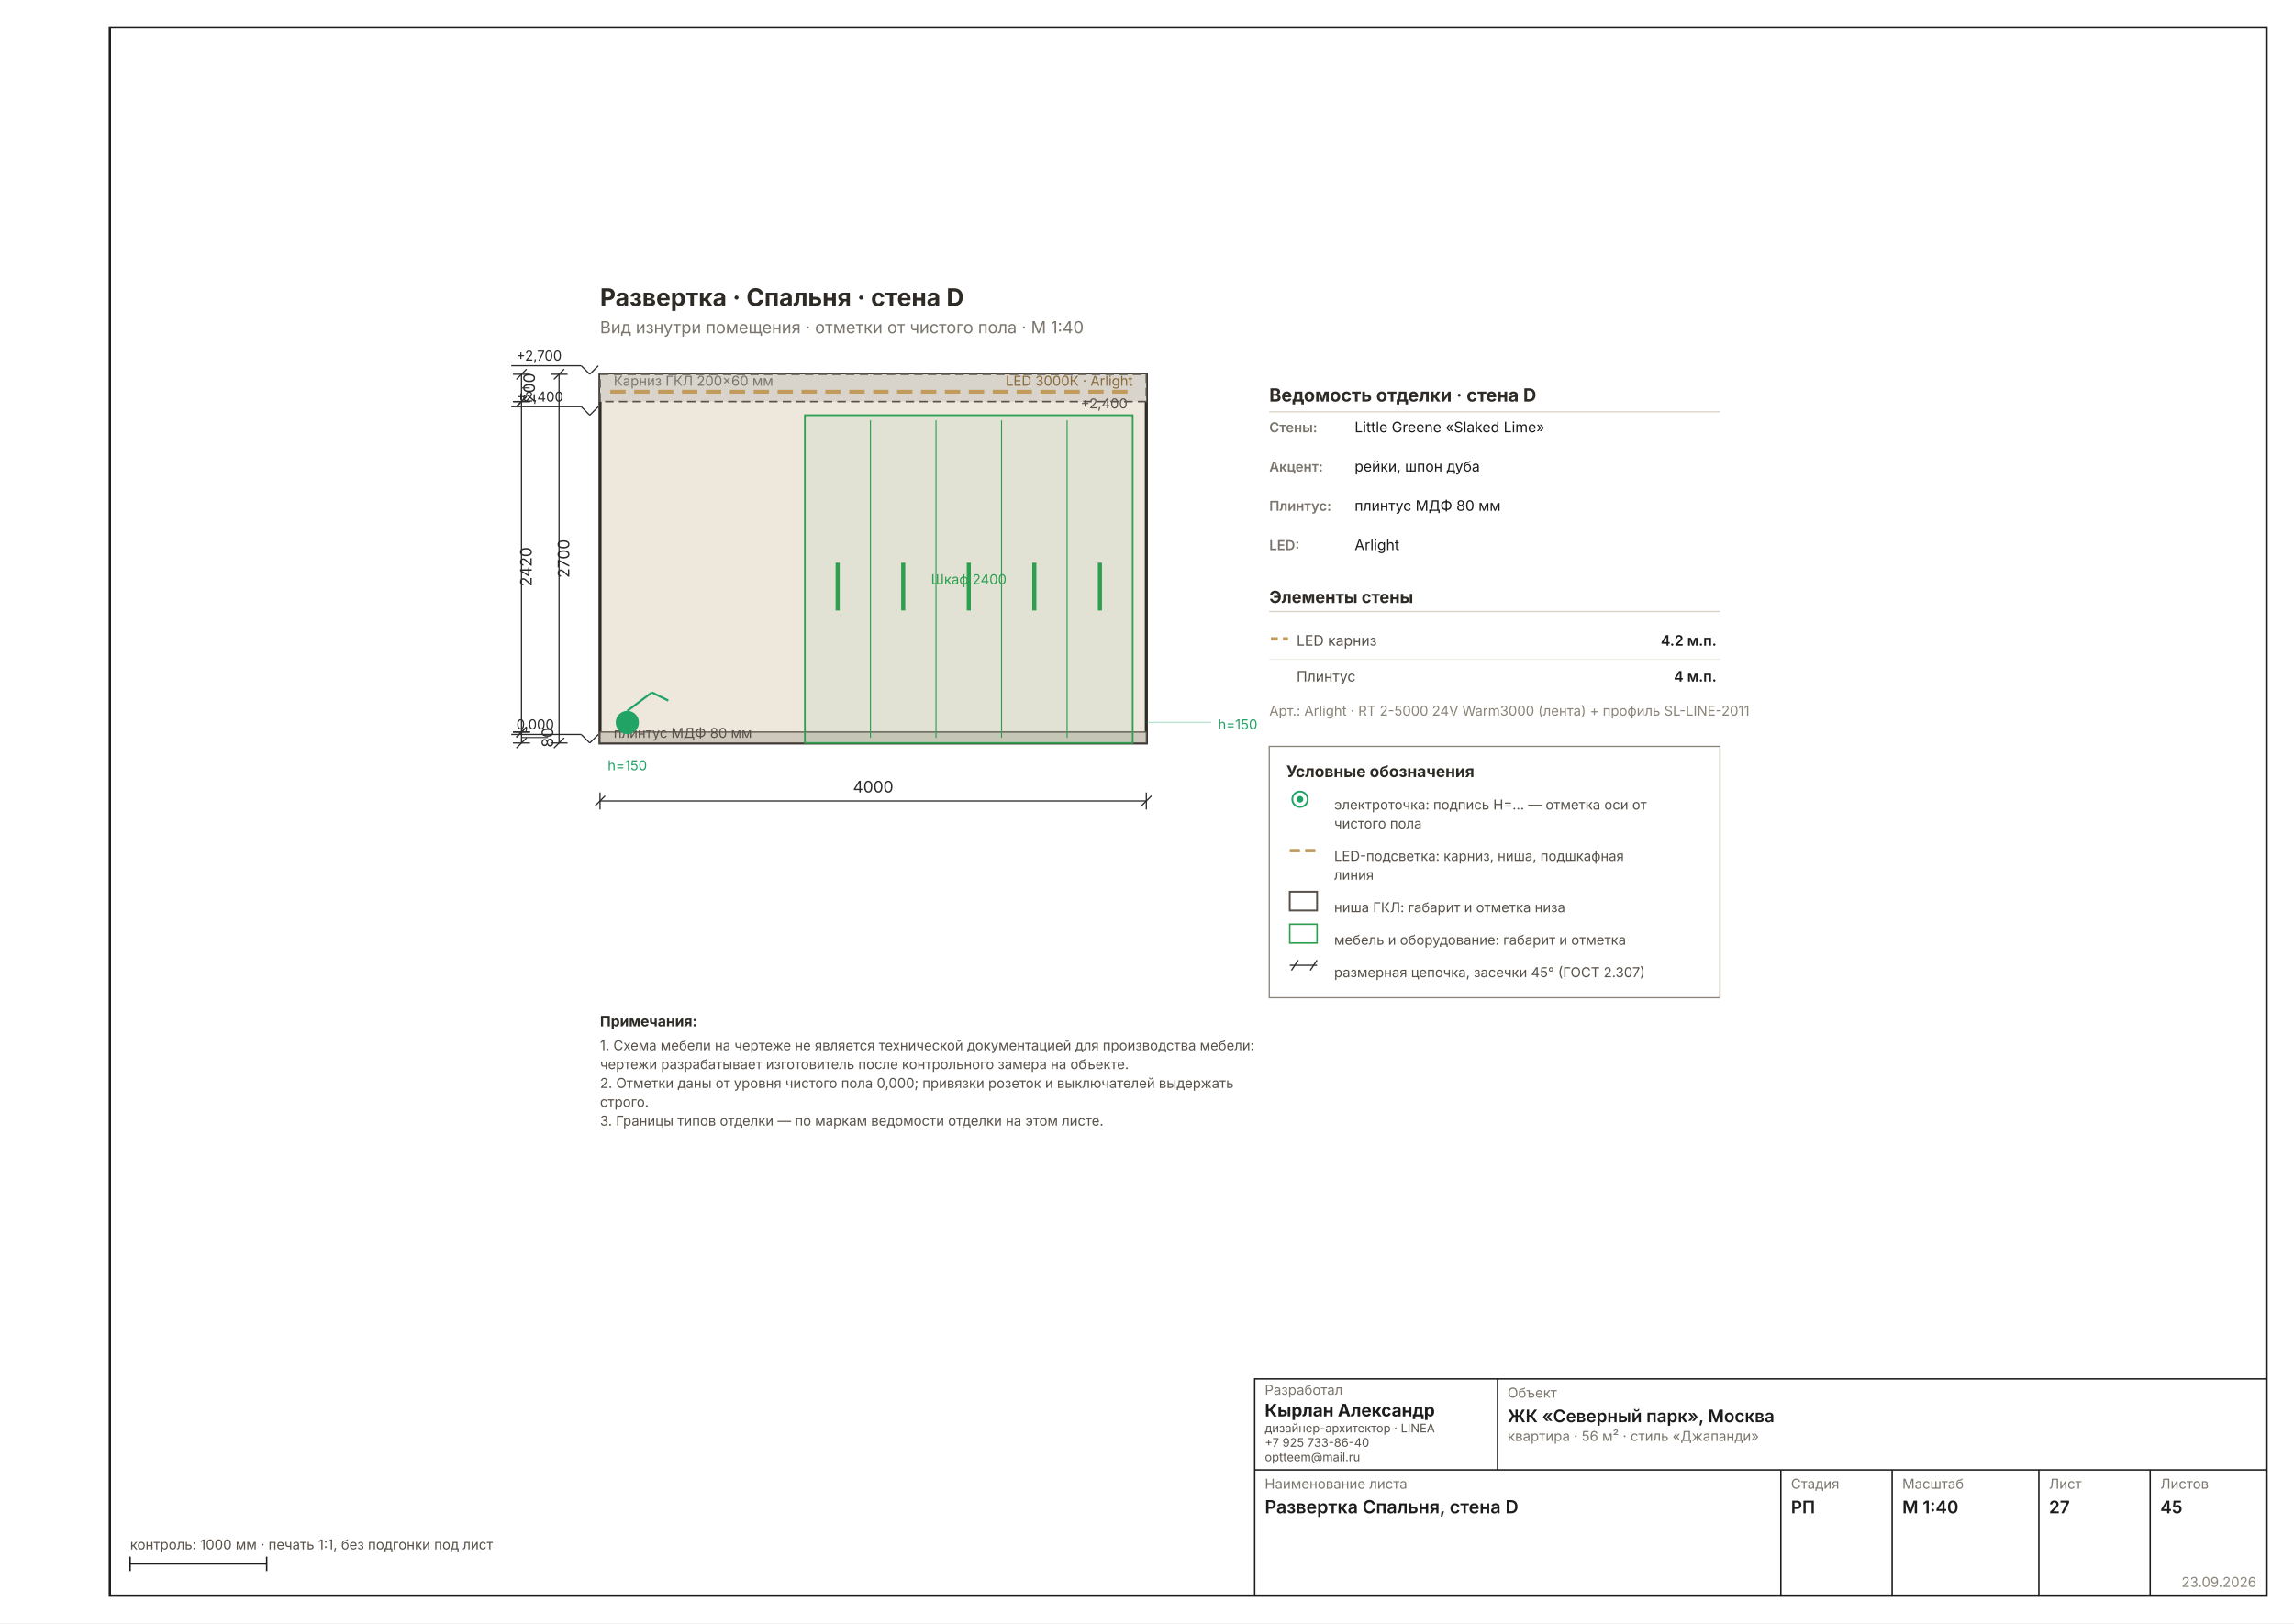
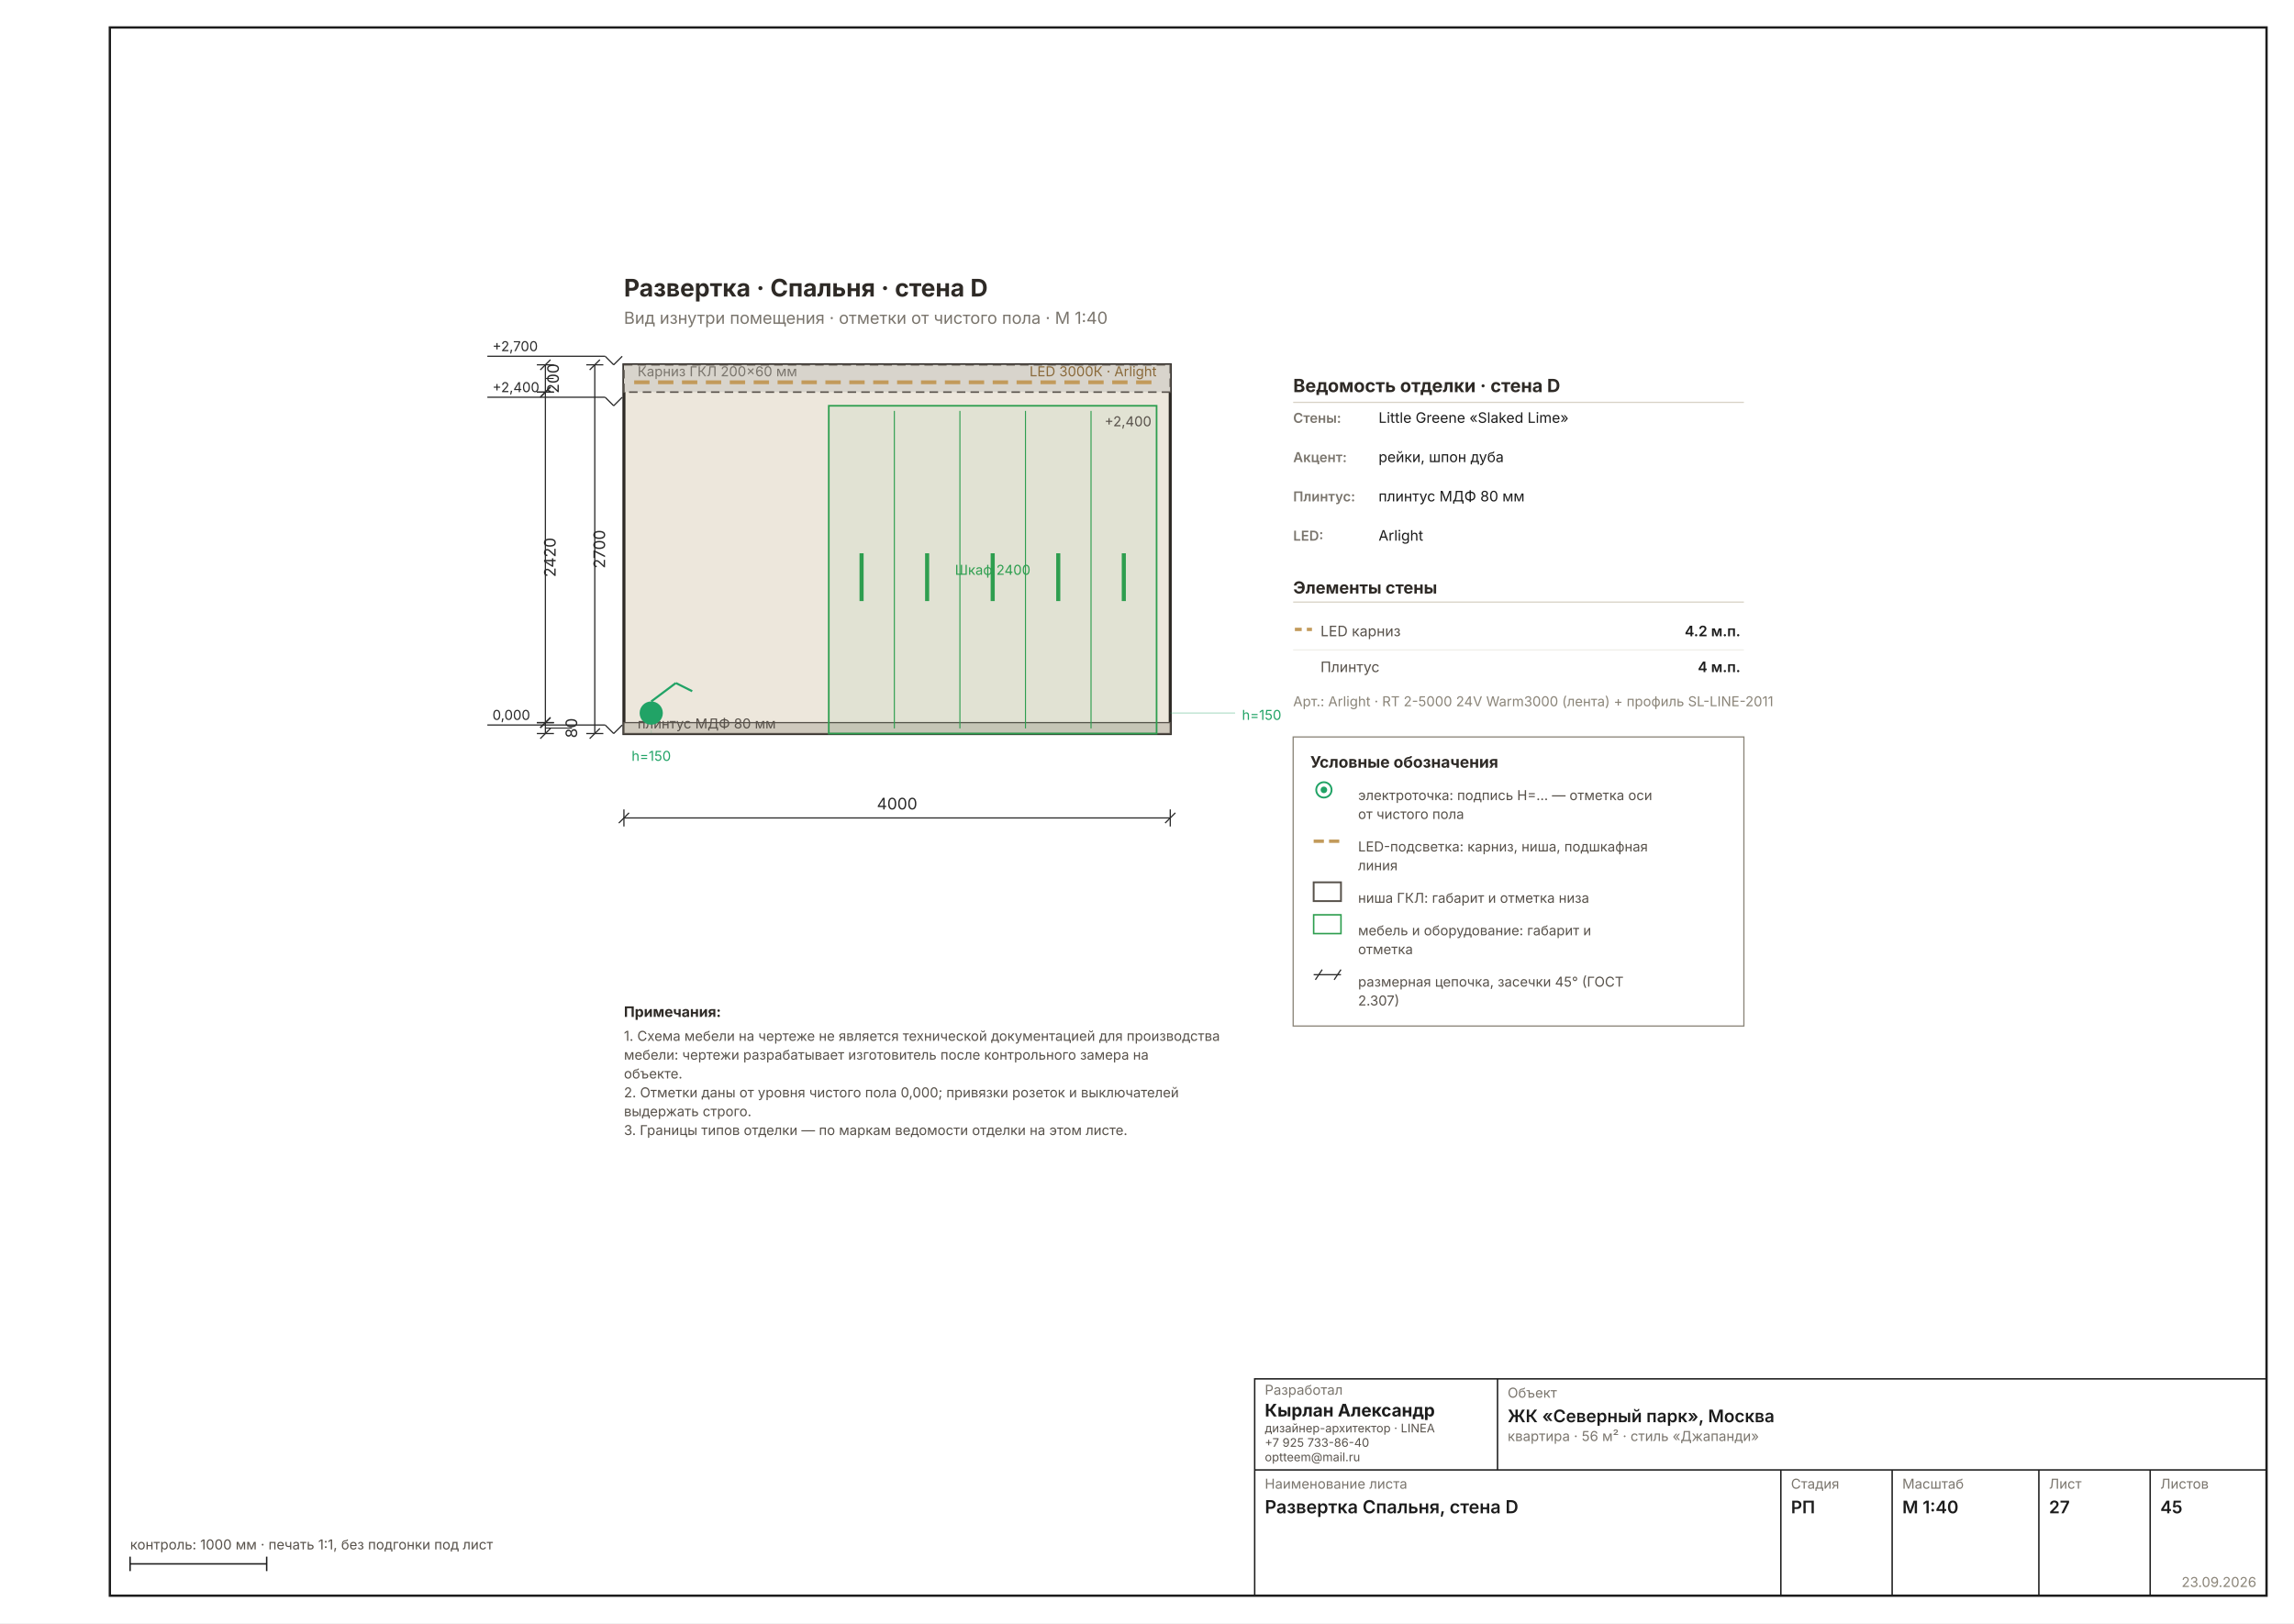
<svg xmlns="http://www.w3.org/2000/svg" width="1587" height="1123" viewBox="0 0 1587 1123" font-family="Inter, &quot;Helvetica Neue&quot;, Arial, sans-serif" data-sheet="elevation" data-scale="1:40">
  <rect width="1587" height="1123" fill="#FFFFFF" />
  <rect x="76" y="19" width="1492" height="1085" fill="none" stroke="#1C1C1C" stroke-width="1.6" />
-   <g transform="translate(308.7963 152.6175) scale(1.1811)">
+   <g transform="translate(325.3317 146.0994) scale(1.1811)">
    <rect x="90" y="90" width="320" height="216" fill="#EDE7DC" stroke="#2E2A26" stroke-width="1.78" />
    <rect x="90" y="90" width="320" height="16" fill="#D8D4CC" stroke="#57514A" stroke-width="0.89" stroke-dasharray="5 3" />
    <line x1="96" y1="100.24" x2="404" y2="100.24" stroke="#C29A5B" stroke-width="2.22" stroke-dasharray="9 5" />
    <text x="98" y="96.72" font-size="8.00" fill="#7A756D">Карниз ГКЛ 200×60 мм</text>
    <text x="402" y="96.72" font-size="8.00" fill="#8A6A3B" text-anchor="end">LED 3000К · Arlight</text>
    <rect x="90" y="299.6" width="320" height="6.4" fill="#CFC9BD" stroke="#57514A" stroke-width="0.71" />
    <text x="98" y="303" font-size="8.00" fill="#57514A">плинтус МДФ 80 мм</text>
    <rect x="210" y="114" width="192" height="192" fill="#2E9E4F0F" stroke="#2E9E4F" stroke-width="0.98" />
    <line x1="248.4" y1="117" x2="248.4" y2="303" stroke="#2E9E4F" stroke-width="0.62" />
    <line x1="286.8" y1="117" x2="286.8" y2="303" stroke="#2E9E4F" stroke-width="0.62" />
    <line x1="325.2" y1="117" x2="325.2" y2="303" stroke="#2E9E4F" stroke-width="0.62" />
    <line x1="363.6" y1="117" x2="363.6" y2="303" stroke="#2E9E4F" stroke-width="0.62" />
    <rect x="228" y="200.4" width="2.4" height="28" fill="#2E9E4F" />
    <rect x="266.4" y="200.4" width="2.4" height="28" fill="#2E9E4F" />
    <rect x="304.8" y="200.4" width="2.4" height="28" fill="#2E9E4F" />
    <rect x="343.2" y="200.4" width="2.4" height="28" fill="#2E9E4F" />
    <rect x="381.6" y="200.4" width="2.4" height="28" fill="#2E9E4F" />
    <g data-el="level" stroke="#2A2A2A" stroke-width="0.71" fill="none">
      <line x1="79" y1="301" x2="84" y2="306" />
      <line x1="84" y1="306" x2="89" y2="301" />
-       <line x1="79" y1="301" x2="38" y2="301" />
+       <line x1="79" y1="301" x2="10" y2="301" />
    </g>
-     <text x="41" y="298" font-size="8.00" fill="#2A2A2A" text-anchor="start">0,000</text>
+     <text x="13" y="298" font-size="8.00" fill="#2A2A2A" text-anchor="start">0,000</text>
    <g data-el="level" stroke="#2A2A2A" stroke-width="0.71" fill="none">
      <line x1="79" y1="109" x2="84" y2="114" />
      <line x1="84" y1="114" x2="89" y2="109" />
-       <line x1="79" y1="109" x2="38" y2="109" />
+       <line x1="79" y1="109" x2="10" y2="109" />
    </g>
-     <text x="41" y="106" font-size="8.00" fill="#2A2A2A" text-anchor="start">+2,400</text>
+     <text x="13" y="106" font-size="8.00" fill="#2A2A2A" text-anchor="start">+2,400</text>
    <g data-el="level" stroke="#2A2A2A" stroke-width="0.71" fill="none">
      <line x1="79" y1="85" x2="84" y2="90" />
      <line x1="84" y1="90" x2="89" y2="85" />
-       <line x1="79" y1="85" x2="38" y2="85" />
+       <line x1="79" y1="85" x2="10" y2="85" />
    </g>
-     <text x="41" y="82" font-size="8.00" fill="#2A2A2A" text-anchor="start">+2,700</text>
+     <text x="13" y="82" font-size="8.00" fill="#2A2A2A" text-anchor="start">+2,700</text>
    <text x="306" y="213" font-size="8.00" fill="#2E9E4F" text-anchor="middle">Шкаф 2400</text>
-     <text x="399" y="110" font-size="8.00" fill="#57514A" text-anchor="end">+2,400</text>
+     <text x="399" y="126" font-size="8.00" fill="#57514A" text-anchor="end">+2,400</text>
    <circle cx="106" cy="294" r="6.8" fill="#21A366" />
    <line x1="106" y1="287.2" x2="120.4" y2="276.4" stroke="#21A366" stroke-width="1.24" />
    <line x1="120.4" y1="276.4" x2="130" y2="281.2" stroke="#21A366" stroke-width="1.24" />
    <line x1="106" y1="306" x2="106" y2="303" stroke="#21A36630" stroke-width="0.58" stroke-dasharray="2 3" />
    <text x="106" y="322" font-size="8.00" fill="#21A366" text-anchor="middle">h=150</text>
    <line x1="410" y1="294" x2="448" y2="294" stroke="#21A36650" stroke-width="0.71" />
    <text x="452" y="298" font-size="8.00" fill="#21A366">h=150</text>
    <g data-el="chain">
      <g data-el="dim" stroke="#2A2A2A" stroke-width="0.71" fill="none">
-         <line x1="90" y1="340" x2="410" y2="340" />
-         <line x1="90" y1="335" x2="90" y2="345" />
-         <line x1="410" y1="335" x2="410" y2="345" />
-         <line x1="87" y1="343" x2="93" y2="337" />
-         <line x1="407" y1="343" x2="413" y2="337" />
+         <line x1="90" y1="355.44" x2="410" y2="355.44" />
+         <line x1="90" y1="350.44" x2="90" y2="360.44" />
+         <line x1="410" y1="350.44" x2="410" y2="360.44" />
+         <line x1="87" y1="358.44" x2="93" y2="352.44" />
+         <line x1="407" y1="358.44" x2="413" y2="352.44" />
      </g>
-       <text x="250" y="335" font-size="9.33" fill="#2A2A2A" text-anchor="middle">4000</text>
+       <text x="250" y="350.44" font-size="9.33" fill="#2A2A2A" text-anchor="middle">4000</text>
    </g>
    <g data-el="chain">
      <g data-el="dim" stroke="#2A2A2A" stroke-width="0.71" fill="none">
        <line x1="44" y1="90" x2="44" y2="106" />
        <line x1="39" y1="90" x2="49" y2="90" />
        <line x1="39" y1="106" x2="49" y2="106" />
        <line x1="41" y1="93" x2="47" y2="87" />
        <line x1="41" y1="109" x2="47" y2="103" />
        <line x1="44" y1="98" x2="48.867" y2="98" stroke-width="0.58" />
      </g>
      <text x="51.867" y="98" font-size="9.33" fill="#2A2A2A" transform="rotate(-90 51.8669 98)" text-anchor="middle">200</text>
      <g data-el="dim" stroke="#2A2A2A" stroke-width="0.71" fill="none">
        <line x1="44" y1="106" x2="44" y2="299.6" />
        <line x1="39" y1="106" x2="49" y2="106" />
        <line x1="39" y1="299.6" x2="49" y2="299.6" />
        <line x1="41" y1="109" x2="47" y2="103" />
        <line x1="41" y1="302.6" x2="47" y2="296.6" />
      </g>
      <text x="50" y="202.8" font-size="9.33" fill="#2A2A2A" transform="rotate(-90 50 202.8)" text-anchor="middle">2420</text>
      <g data-el="dim" stroke="#2A2A2A" stroke-width="0.71" fill="none">
        <line x1="44" y1="299.6" x2="44" y2="306" />
        <line x1="39" y1="299.6" x2="49" y2="299.6" />
        <line x1="39" y1="306" x2="49" y2="306" />
        <line x1="41" y1="302.6" x2="47" y2="296.6" />
        <line x1="41" y1="309" x2="47" y2="303" />
        <line x1="44" y1="302.8" x2="59.602" y2="302.8" stroke-width="0.58" />
      </g>
      <text x="62.602" y="302.8" font-size="9.33" fill="#2A2A2A" transform="rotate(-90 62.6016 302.8)" text-anchor="middle">80</text>
      <g data-el="dim" stroke="#2A2A2A" stroke-width="0.71" fill="none">
-         <line x1="66" y1="90" x2="66" y2="306" />
-         <line x1="61" y1="90" x2="71" y2="90" />
-         <line x1="61" y1="306" x2="71" y2="306" />
-         <line x1="63" y1="93" x2="69" y2="87" />
-         <line x1="63" y1="309" x2="69" y2="303" />
+         <line x1="72.937" y1="90" x2="72.937" y2="306" />
+         <line x1="67.937" y1="90" x2="77.937" y2="90" />
+         <line x1="67.937" y1="306" x2="77.937" y2="306" />
+         <line x1="69.937" y1="93" x2="75.937" y2="87" />
+         <line x1="69.937" y1="309" x2="75.937" y2="303" />
      </g>
-       <text x="72" y="198" font-size="9.33" fill="#2A2A2A" transform="rotate(-90 72 198)" text-anchor="middle">2700</text>
+       <text x="78.937" y="198" font-size="9.33" fill="#2A2A2A" transform="rotate(-90 78.93701 198)" text-anchor="middle">2700</text>
    </g>
    <text x="482" y="106" font-size="10.67" font-weight="700" fill="#2E2A26">Ведомость отделки · стена D</text>
    <line x1="482" y1="112" x2="746" y2="112" stroke="#D8D2C6" stroke-width="0.71" />
    <text x="482" y="124" font-size="8.00" font-weight="600" fill="#7A756D">Стены:</text>
    <text x="532" y="124" font-size="8.45" fill="#1C1C1C">Little Greene «Slaked Lime»</text>
    <text x="482" y="147" font-size="8.00" font-weight="600" fill="#7A756D">Акцент:</text>
    <text x="532" y="147" font-size="8.45" fill="#1C1C1C">рейки, шпон дуба</text>
    <text x="482" y="170" font-size="8.00" font-weight="600" fill="#7A756D">Плинтус:</text>
    <text x="532" y="170" font-size="8.45" fill="#1C1C1C">плинтус МДФ 80 мм</text>
    <text x="482" y="193" font-size="8.00" font-weight="600" fill="#7A756D">LED:</text>
    <text x="532" y="193" font-size="8.45" fill="#1C1C1C">Arlight</text>
    <text x="482" y="224" font-size="9.78" font-weight="700" fill="#2E2A26">Элементы стены</text>
    <line x1="482" y1="229" x2="746" y2="229" stroke="#D8D2C6" stroke-width="0.71" />
    <line x1="483" y1="245" x2="493" y2="245" stroke="#C29A5B" stroke-width="1.96" stroke-dasharray="4 3" />
    <text x="498" y="249" font-size="8.45" fill="#57514A">LED карниз</text>
    <text x="744" y="249" font-size="8.45" font-weight="600" fill="#1C1C1C" text-anchor="end">4.2 м.п.</text>
    <line x1="482" y1="257" x2="746" y2="257" stroke="#EDEBE4" stroke-width="0.58" />
    <text x="498" y="270" font-size="8.45" fill="#57514A">Плинтус</text>
    <text x="744" y="270" font-size="8.45" font-weight="600" fill="#1C1C1C" text-anchor="end">4 м.п.</text>
    <text x="482" y="290" font-size="8.00" fill="#8A8478">Арт.: Arlight · RT 2-5000 24V Warm3000 (лента) + профиль SL-LINE-2011</text>
    <g data-el="legend">
-       <rect x="482" y="308" width="264" height="147.261" fill="none" stroke="#8A8478" stroke-width="0.71" />
+       <rect x="482" y="308" width="264" height="169.335" fill="none" stroke="#8A8478" stroke-width="0.71" />
      <text x="492" y="326" font-size="9.33" font-weight="700" fill="#2E2A26">Условные обозначения</text>
      <g stroke="#21A366" stroke-width="1.07" fill="none">
        <circle cx="500" cy="339" r="4.5" />
        <circle cx="500" cy="339" r="1.4" fill="#21A366" />
      </g>
-       <text x="520" y="345" font-size="8.00" fill="#57514A">электроточка: подпись Н=… — отметка оси от</text>
-       <text x="520" y="356.037" font-size="8.00" fill="#57514A">чистого пола</text>
+       <text x="520" y="345" font-size="8.00" fill="#57514A">электроточка: подпись Н=… — отметка оси</text>
+       <text x="520" y="356.037" font-size="8.00" fill="#57514A">от чистого пола</text>
      <line x1="494" y1="369.074" x2="510" y2="369.074" stroke="#C29A5B" stroke-width="1.96" stroke-dasharray="6 3" />
      <text x="520" y="375.074" font-size="8.00" fill="#57514A">LED-подсветка: карниз, ниша, подшкафная</text>
      <text x="520" y="386.112" font-size="8.00" fill="#57514A">линия</text>
      <rect x="494" y="393.149" width="16" height="11" fill="none" stroke="#57514A" stroke-width="1.07" />
      <text x="520" y="405.149" font-size="8.00" fill="#57514A">ниша ГКЛ: габарит и отметка низа</text>
      <rect x="494" y="412.186" width="16" height="11" fill="none" stroke="#2E9E4F" stroke-width="0.89" />
-       <text x="520" y="424.186" font-size="8.00" fill="#57514A">мебель и оборудование: габарит и отметка</text>
+       <text x="520" y="424.186" font-size="8.00" fill="#57514A">мебель и оборудование: габарит и</text>
+       <text x="520" y="435.223" font-size="8.00" fill="#57514A">отметка</text>
      <g stroke="#2A2A2A" stroke-width="0.71" fill="none">
-         <line x1="494" y1="436.223" x2="510" y2="436.223" />
-         <line x1="495" y1="439.223" x2="499" y2="433.223" />
-         <line x1="506" y1="439.223" x2="510" y2="433.223" />
+         <line x1="494" y1="447.261" x2="510" y2="447.261" />
+         <line x1="495" y1="450.261" x2="499" y2="444.261" />
+         <line x1="506" y1="450.261" x2="510" y2="444.261" />
      </g>
-       <text x="520" y="443.223" font-size="8.00" fill="#57514A">размерная цепочка, засечки 45° (ГОСТ 2.307)</text>
+       <text x="520" y="454.261" font-size="8.00" fill="#57514A">размерная цепочка, засечки 45° (ГОСТ</text>
+       <text x="520" y="465.298" font-size="8.00" fill="#57514A">2.307)</text>
    </g>
    <text x="90" y="50" font-size="14.22" font-weight="700" fill="#2E2A26">Развертка · Спальня · стена D</text>
    <text x="90" y="66" font-size="9.78" fill="#7A756D">Вид изнутри помещения · отметки от чистого пола · М 1:40</text>
    <g data-el="notes" />
    <text x="90" y="472" font-size="8.45" font-weight="700" fill="#2E2A26">Примечания:</text>
-     <text x="90" y="486" font-size="8.00" fill="#57514A">1. Схема мебели на чертеже не является технической документацией для производства мебели:</text>
-     <text x="90" y="497.037" font-size="8.00" fill="#57514A">    чертежи разрабатывает изготовитель после контрольного замера на объекте.</text>
-     <text x="90" y="508.074" font-size="8.00" fill="#57514A">2. Отметки даны от уровня чистого пола 0,000; привязки розеток и выключателей выдержать</text>
-     <text x="90" y="519.112" font-size="8.00" fill="#57514A">    строго.</text>
-     <text x="90" y="530.149" font-size="8.00" fill="#57514A">3. Границы типов отделки — по маркам ведомости отделки на этом листе.</text>
+     <text x="90" y="486" font-size="8.00" fill="#57514A">1. Схема мебели на чертеже не является технической документацией для производства</text>
+     <text x="90" y="497.037" font-size="8.00" fill="#57514A">    мебели: чертежи разрабатывает изготовитель после контрольного замера на</text>
+     <text x="90" y="508.074" font-size="8.00" fill="#57514A">    объекте.</text>
+     <text x="90" y="519.112" font-size="8.00" fill="#57514A">2. Отметки даны от уровня чистого пола 0,000; привязки розеток и выключателей</text>
+     <text x="90" y="530.149" font-size="8.00" fill="#57514A">    выдержать строго.</text>
+     <text x="90" y="541.186" font-size="8.00" fill="#57514A">3. Границы типов отделки — по маркам ведомости отделки на этом листе.</text>
  </g>
  <g data-el="stamp" stroke="#1C1C1C" stroke-width="1" fill="none">
    <rect x="868" y="954" width="700" height="150" />
    <line x1="868" y1="1017" x2="1568" y2="1017" />
    <line x1="1036" y1="954" x2="1036" y2="1017" />
    <line x1="1232" y1="1017" x2="1232" y2="1104" />
    <line x1="1309" y1="1017" x2="1309" y2="1104" />
    <line x1="1410.5" y1="1017" x2="1410.5" y2="1104" />
    <line x1="1487.5" y1="1017" x2="1487.5" y2="1104" />
  </g>
  <text x="875" y="965" font-size="9.5" fill="#7A756D">Разработал</text>
  <text x="875" y="980" font-size="12" font-weight="700" fill="#1C1C1C">Кырлан Александр</text>
  <text x="875" y="991" font-size="8.2" fill="#57514A">дизайнер-архитектор · LINEA</text>
  <text x="875" y="1001" font-size="8.2" fill="#57514A">+7 925 733-86-40</text>
  <text x="875" y="1011" font-size="8.2" fill="#57514A">optteem@mail.ru</text>
  <text x="1043" y="967" font-size="9.5" fill="#7A756D">Объект</text>
  <text x="1043" y="984" font-size="12" font-weight="600" fill="#1C1C1C">ЖК «Северный парк», Москва</text>
  <text x="1043" y="997" font-size="9.5" fill="#7A756D">квартира · 56 м² · стиль «Джапанди»</text>
  <text x="875" y="1030" font-size="9.5" fill="#7A756D">Наименование листа</text>
  <text x="875" y="1047" font-size="12.5" font-weight="600" fill="#1C1C1C">Развертка Спальня, стена D</text>
  <text x="1239" y="1030" font-size="9.5" fill="#7A756D">Стадия</text>
  <text x="1239" y="1047" font-size="12" font-weight="600" fill="#1C1C1C">РП</text>
  <text x="1316" y="1030" font-size="9.5" fill="#7A756D">Масштаб</text>
  <text x="1316" y="1047" font-size="12" font-weight="600" fill="#1C1C1C">М 1:40</text>
  <text x="1417.5" y="1030" font-size="9.5" fill="#7A756D">Лист</text>
  <text x="1417.5" y="1047" font-size="12" font-weight="600" fill="#1C1C1C">27</text>
  <text x="1494.5" y="1030" font-size="9.5" fill="#7A756D">Листов</text>
  <text x="1494.5" y="1047" font-size="12" font-weight="600" fill="#1C1C1C">45</text>
  <text x="1561" y="1098" font-size="9.5" fill="#8A8478" text-anchor="end">23.09.2026</text>
  <g stroke="#1C1C1C" stroke-width="1">
    <line x1="90" y1="1082" x2="184.488" y2="1082" />
    <line x1="90" y1="1077" x2="90" y2="1087" />
    <line x1="184.488" y1="1077" x2="184.488" y2="1087" />
  </g>
  <text x="90" y="1072" font-size="9.5" fill="#57514A">контроль: 1000 мм · печать 1:1, без подгонки под лист</text>
</svg>
